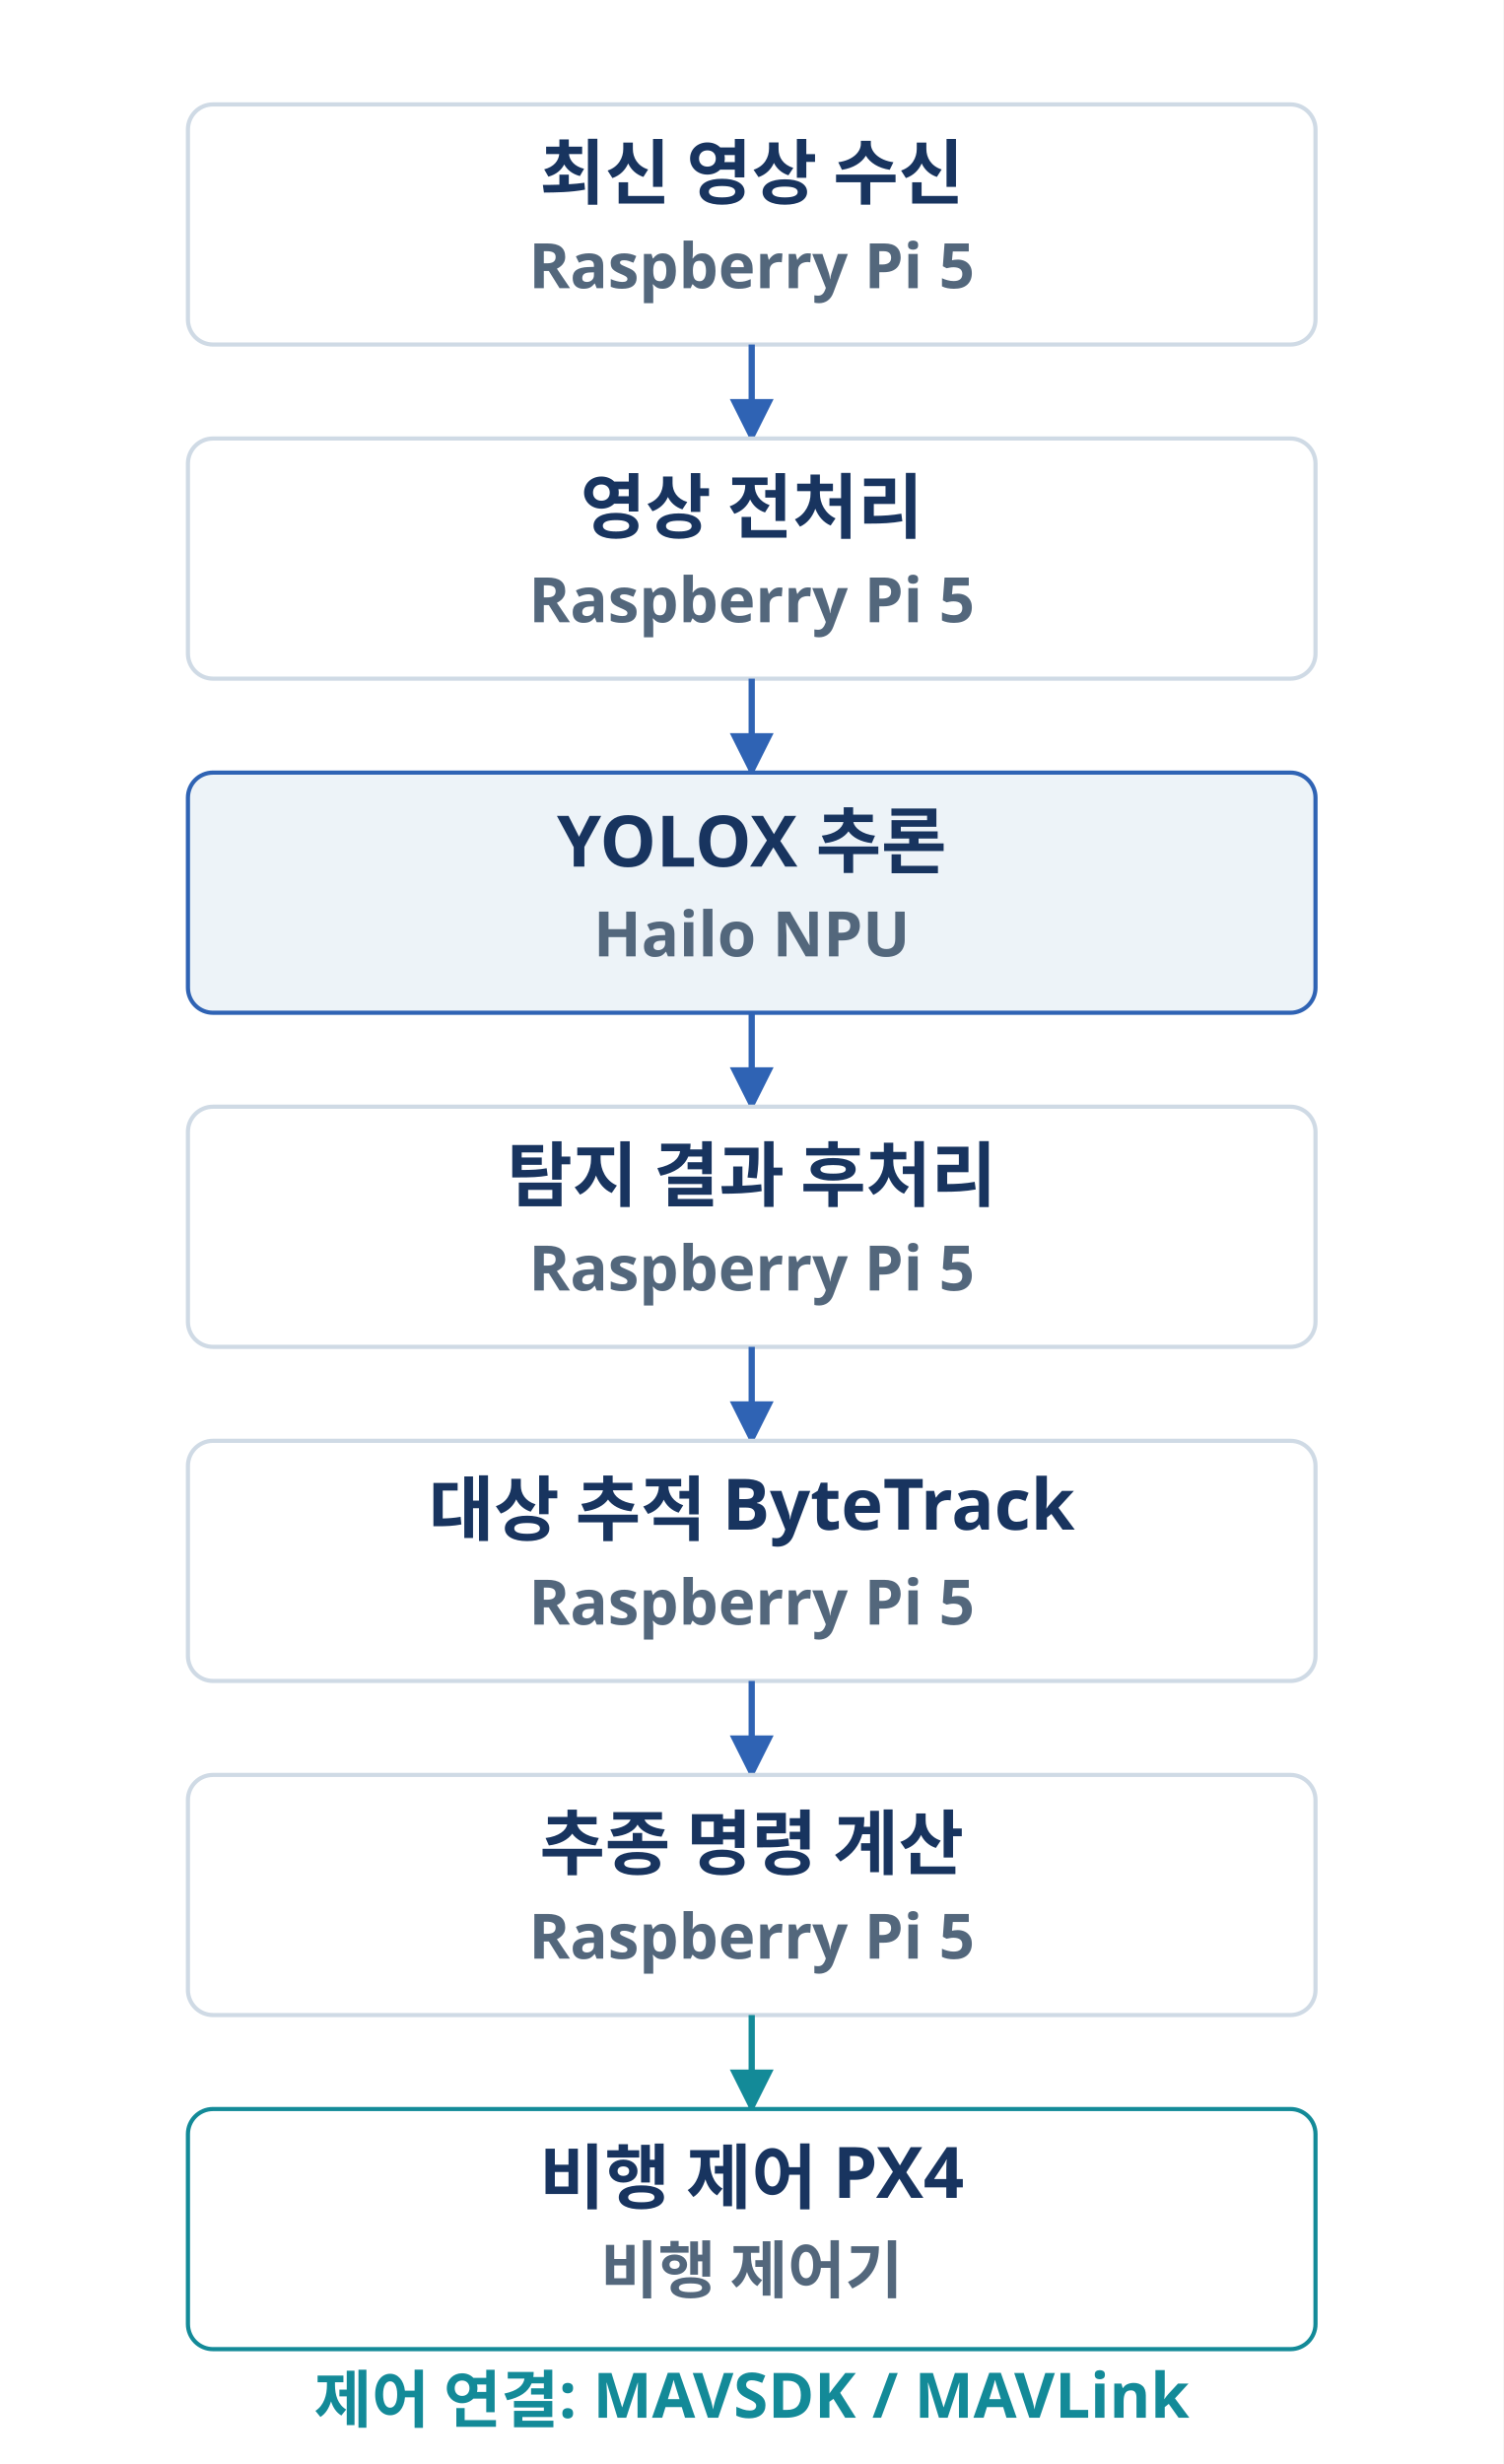
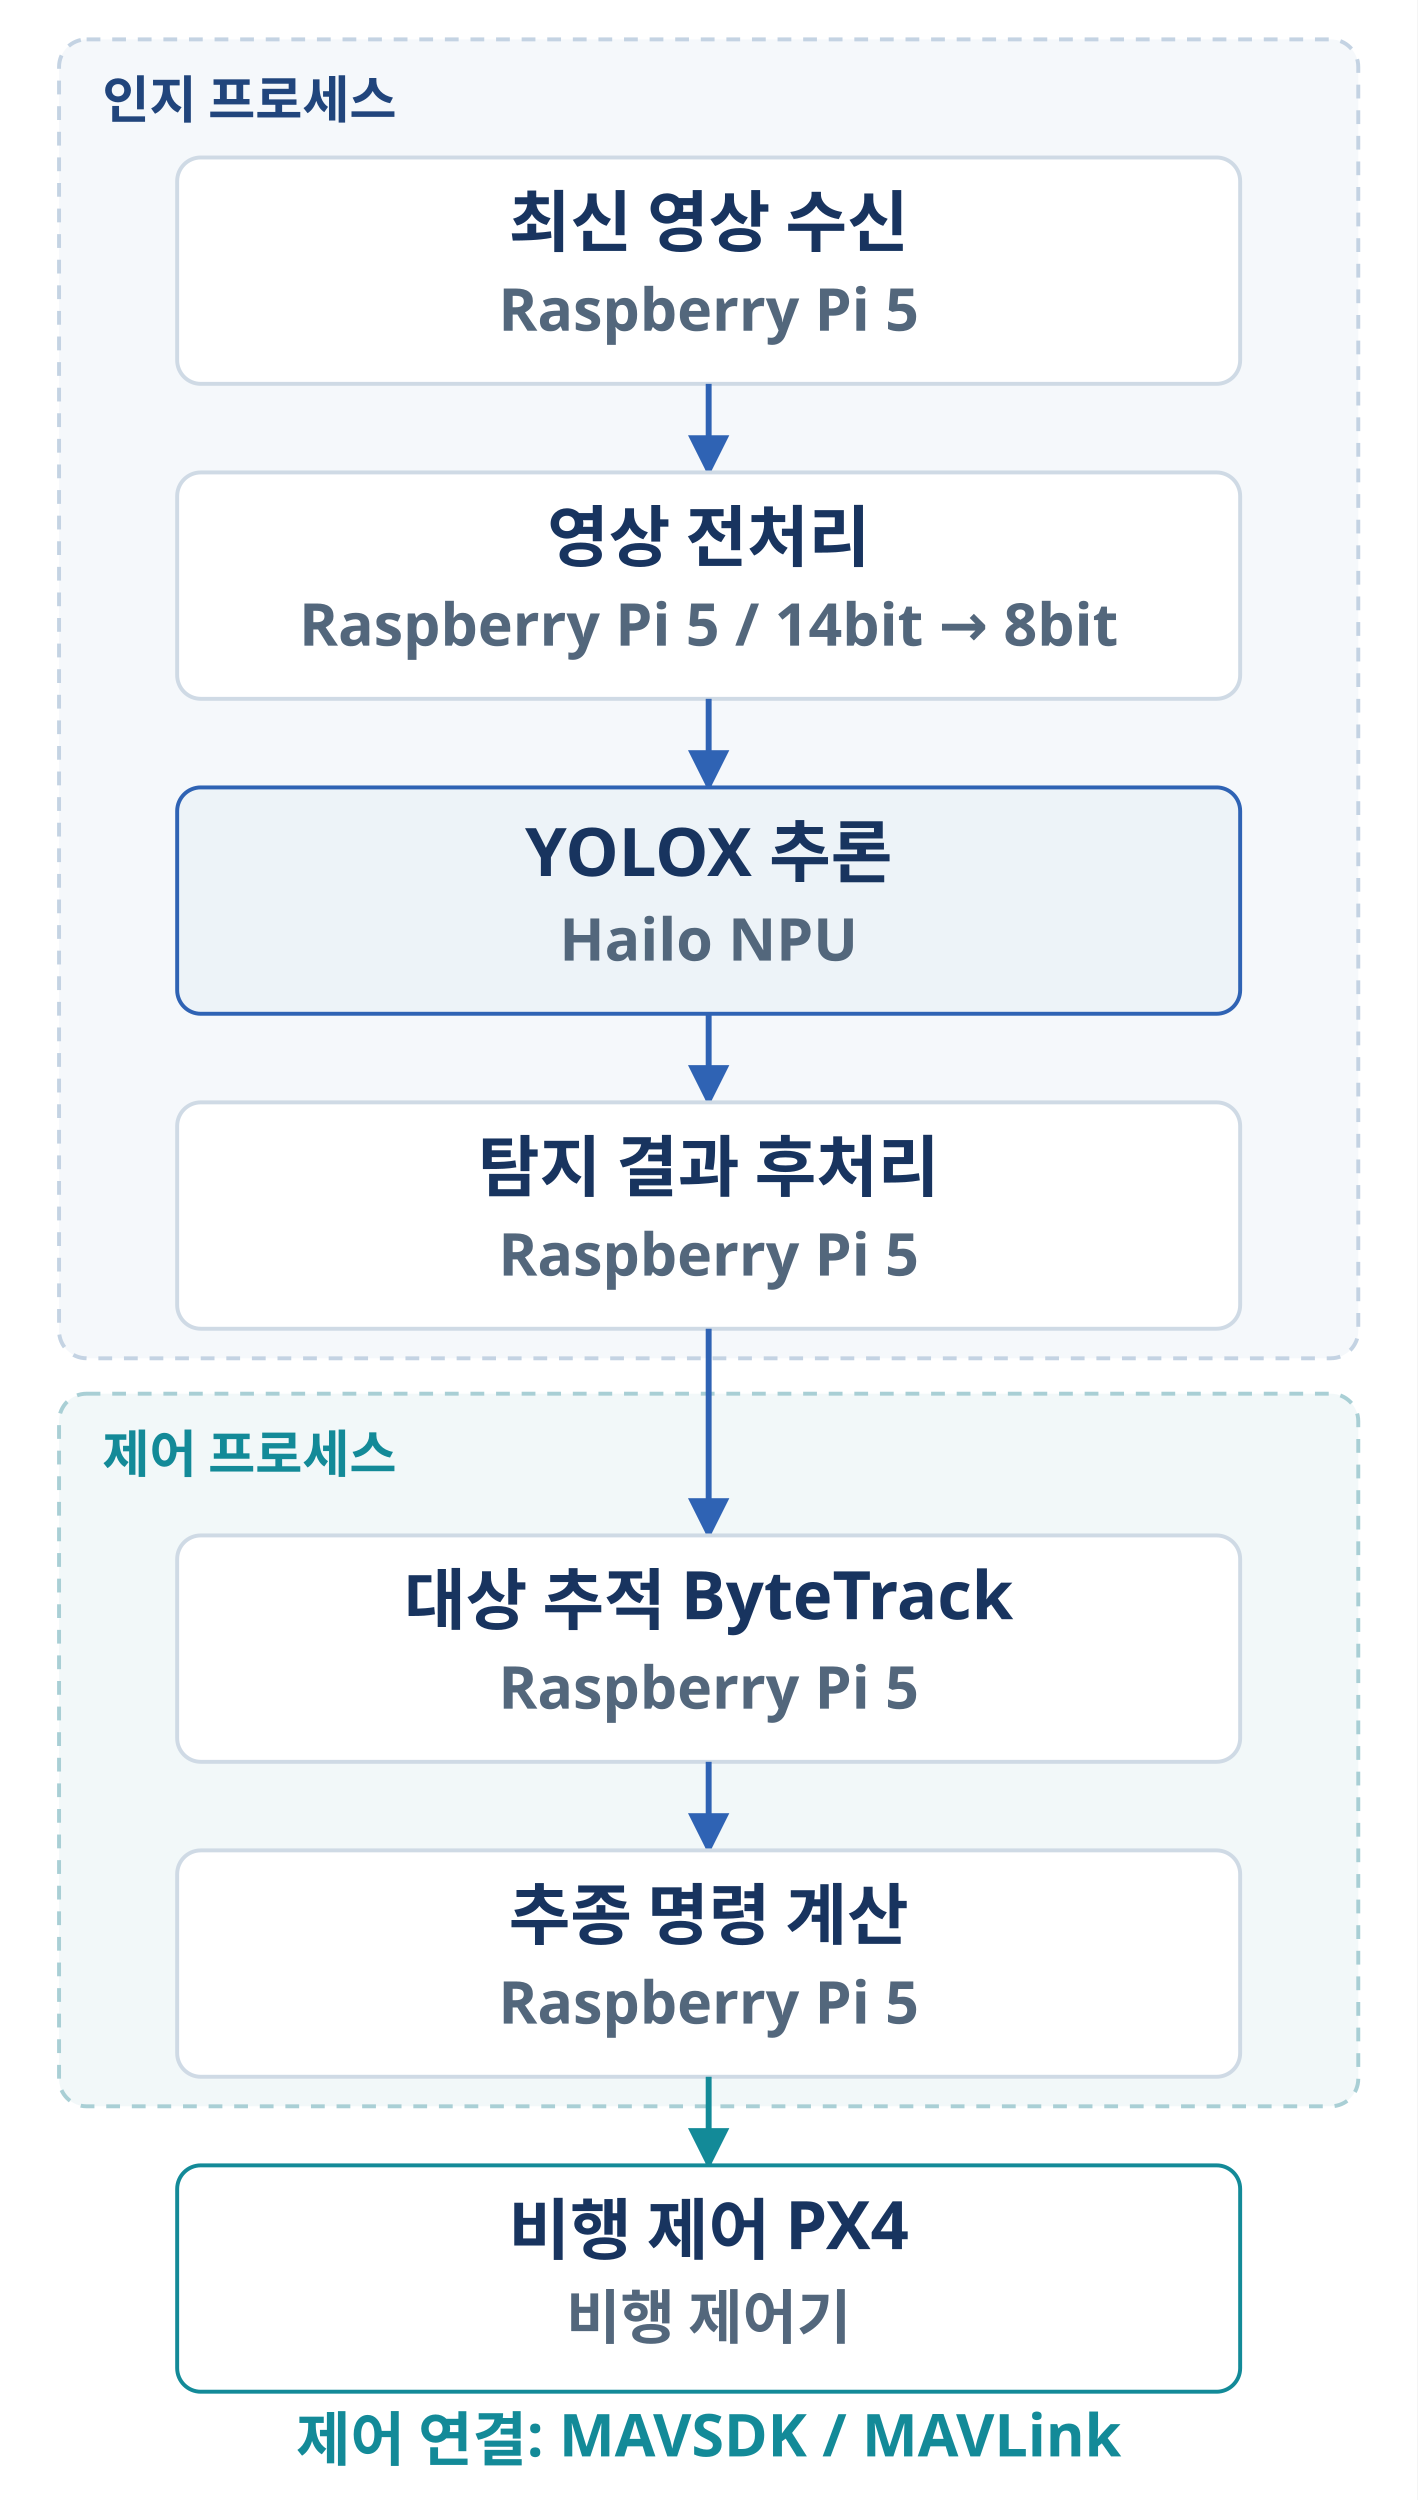
- <svg xmlns="http://www.w3.org/2000/svg" width="720" height="1180" viewBox="0 0 720 1180" role="img" aria-labelledby="title desc">
+ <svg xmlns="http://www.w3.org/2000/svg" width="720" height="1270" viewBox="0 0 720 1270" role="img" aria-labelledby="title desc">
  <defs>
    <marker id="blue" viewBox="0 0 10 10" refX="9" refY="5" markerWidth="7" markerHeight="7" orient="auto">
      <path d="M0 0 10 5 0 10Z" fill="#2f63b4" />
    </marker>
    <marker id="teal" viewBox="0 0 10 10" refX="9" refY="5" markerWidth="7" markerHeight="7" orient="auto">
      <path d="M0 0 10 5 0 10Z" fill="#138a98" />
    </marker>
    <marker id="gray" viewBox="0 0 10 10" refX="9" refY="5" markerWidth="7" markerHeight="7" orient="auto">
      <path d="M0 0 10 5 0 10Z" fill="#697e91" />
    </marker>
  </defs>
  <style>text{font-family:Pretendard,"Noto Sans KR","Malgun Gothic",sans-serif;font-weight:650}</style>
-   <rect width="720" height="1180" fill="#fff" />
-   <rect x="90" y="50" width="540" height="115" rx="12" fill="#fff" stroke="#cfdae5" stroke-width="2" />
-   <text x="360" y="95" text-anchor="middle" font-size="34" fill="#18345f">최신 영상 수신</text>
-   <text x="360" y="138" text-anchor="middle" font-size="30" fill="#53677c">Raspberry Pi 5</text>
-   <path d="M360 165V210" fill="none" stroke="#2f63b4" stroke-width="3" marker-end="url(#blue)" />
-   <rect x="90" y="210" width="540" height="115" rx="12" fill="#fff" stroke="#cfdae5" stroke-width="2" />
-   <text x="360" y="255" text-anchor="middle" font-size="34" fill="#18345f">영상 전처리</text>
-   <text x="360" y="298" text-anchor="middle" font-size="30" fill="#53677c">Raspberry Pi 5</text>
-   <path d="M360 325V370" fill="none" stroke="#2f63b4" stroke-width="3" marker-end="url(#blue)" />
-   <rect x="90" y="370" width="540" height="115" rx="12" fill="#edf3f8" stroke="#2f63b4" stroke-width="2" />
-   <text x="360" y="415" text-anchor="middle" font-size="34" fill="#18345f">YOLOX 추론</text>
-   <text x="360" y="458" text-anchor="middle" font-size="30" fill="#53677c">Hailo NPU</text>
-   <path d="M360 485V530" fill="none" stroke="#2f63b4" stroke-width="3" marker-end="url(#blue)" />
-   <rect x="90" y="530" width="540" height="115" rx="12" fill="#fff" stroke="#cfdae5" stroke-width="2" />
-   <text x="360" y="575" text-anchor="middle" font-size="34" fill="#18345f">탐지 결과 후처리</text>
-   <text x="360" y="618" text-anchor="middle" font-size="30" fill="#53677c">Raspberry Pi 5</text>
-   <path d="M360 645V690" fill="none" stroke="#2f63b4" stroke-width="3" marker-end="url(#blue)" />
-   <rect x="90" y="690" width="540" height="115" rx="12" fill="#fff" stroke="#cfdae5" stroke-width="2" />
-   <text x="360" y="735" text-anchor="middle" font-size="34" fill="#18345f">대상 추적 ByteTrack</text>
-   <text x="360" y="778" text-anchor="middle" font-size="30" fill="#53677c">Raspberry Pi 5</text>
-   <path d="M360 805V850" fill="none" stroke="#2f63b4" stroke-width="3" marker-end="url(#blue)" />
-   <rect x="90" y="850" width="540" height="115" rx="12" fill="#fff" stroke="#cfdae5" stroke-width="2" />
-   <text x="360" y="895" text-anchor="middle" font-size="34" fill="#18345f">추종 명령 계산</text>
-   <text x="360" y="938" text-anchor="middle" font-size="30" fill="#53677c">Raspberry Pi 5</text>
-   <path d="M360 965V1010" fill="none" stroke="#138a98" stroke-width="3" marker-end="url(#teal)" />
-   <rect x="90" y="1010" width="540" height="115" rx="12" fill="#fff" stroke="#138a98" stroke-width="2" />
-   <text x="360" y="1055" text-anchor="middle" font-size="34" fill="#18345f">비행 제어 PX4</text>
-   <text x="360" y="1098" text-anchor="middle" font-size="30" fill="#53677c">비행 제어기</text>
-   <text x="360" y="1160" text-anchor="middle" font-size="30" fill="#138a98">제어 연결: MAVSDK / MAVLink</text>
+   <rect width="720" height="1270" fill="#fff" />
+   <rect x="30" y="20" width="660" height="670" rx="14" fill="#f5f8fb" stroke="#c4d3e3" stroke-width="2" stroke-dasharray="7 6" />
+   <text x="52" y="60" text-anchor="start" font-size="26" fill="#21457c">인지 프로세스</text>
+   <rect x="30" y="708" width="660" height="362" rx="14" fill="#f2f8f9" stroke="#a9cfd5" stroke-width="2" stroke-dasharray="7 6" />
+   <text x="52" y="748" text-anchor="start" font-size="26" fill="#138a98">제어 프로세스</text>
+   <rect x="90" y="80" width="540" height="115" rx="12" fill="#fff" stroke="#cfdae5" stroke-width="2" />
+   <text x="360" y="125" text-anchor="middle" font-size="34" fill="#18345f">최신 영상 수신</text>
+   <text x="360" y="168" text-anchor="middle" font-size="30" fill="#53677c">Raspberry Pi 5</text>
+   <path d="M360 195V240" fill="none" stroke="#2f63b4" stroke-width="3" marker-end="url(#blue)" />
+   <rect x="90" y="240" width="540" height="115" rx="12" fill="#fff" stroke="#cfdae5" stroke-width="2" />
+   <text x="360" y="285" text-anchor="middle" font-size="34" fill="#18345f">영상 전처리</text>
+   <text x="360" y="328" text-anchor="middle" font-size="30" fill="#53677c">Raspberry Pi 5 / 14bit → 8bit</text>
+   <path d="M360 355V400" fill="none" stroke="#2f63b4" stroke-width="3" marker-end="url(#blue)" />
+   <rect x="90" y="400" width="540" height="115" rx="12" fill="#edf3f8" stroke="#2f63b4" stroke-width="2" />
+   <text x="360" y="445" text-anchor="middle" font-size="34" fill="#18345f">YOLOX 추론</text>
+   <text x="360" y="488" text-anchor="middle" font-size="30" fill="#53677c">Hailo NPU</text>
+   <path d="M360 515V560" fill="none" stroke="#2f63b4" stroke-width="3" marker-end="url(#blue)" />
+   <rect x="90" y="560" width="540" height="115" rx="12" fill="#fff" stroke="#cfdae5" stroke-width="2" />
+   <text x="360" y="605" text-anchor="middle" font-size="34" fill="#18345f">탐지 결과 후처리</text>
+   <text x="360" y="648" text-anchor="middle" font-size="30" fill="#53677c">Raspberry Pi 5</text>
+   <path d="M360 675V780" fill="none" stroke="#2f63b4" stroke-width="3" marker-end="url(#blue)" />
+   <rect x="90" y="780" width="540" height="115" rx="12" fill="#fff" stroke="#cfdae5" stroke-width="2" />
+   <text x="360" y="825" text-anchor="middle" font-size="34" fill="#18345f">대상 추적 ByteTrack</text>
+   <text x="360" y="868" text-anchor="middle" font-size="30" fill="#53677c">Raspberry Pi 5</text>
+   <path d="M360 895V940" fill="none" stroke="#2f63b4" stroke-width="3" marker-end="url(#blue)" />
+   <rect x="90" y="940" width="540" height="115" rx="12" fill="#fff" stroke="#cfdae5" stroke-width="2" />
+   <text x="360" y="985" text-anchor="middle" font-size="34" fill="#18345f">추종 명령 계산</text>
+   <text x="360" y="1028" text-anchor="middle" font-size="30" fill="#53677c">Raspberry Pi 5</text>
+   <path d="M360 1055V1100" fill="none" stroke="#138a98" stroke-width="3" marker-end="url(#teal)" />
+   <rect x="90" y="1100" width="540" height="115" rx="12" fill="#fff" stroke="#138a98" stroke-width="2" />
+   <text x="360" y="1145" text-anchor="middle" font-size="34" fill="#18345f">비행 제어 PX4</text>
+   <text x="360" y="1188" text-anchor="middle" font-size="30" fill="#53677c">비행 제어기</text>
+   <text x="360" y="1250" text-anchor="middle" font-size="30" fill="#138a98">제어 연결: MAVSDK / MAVLink</text>
</svg>
